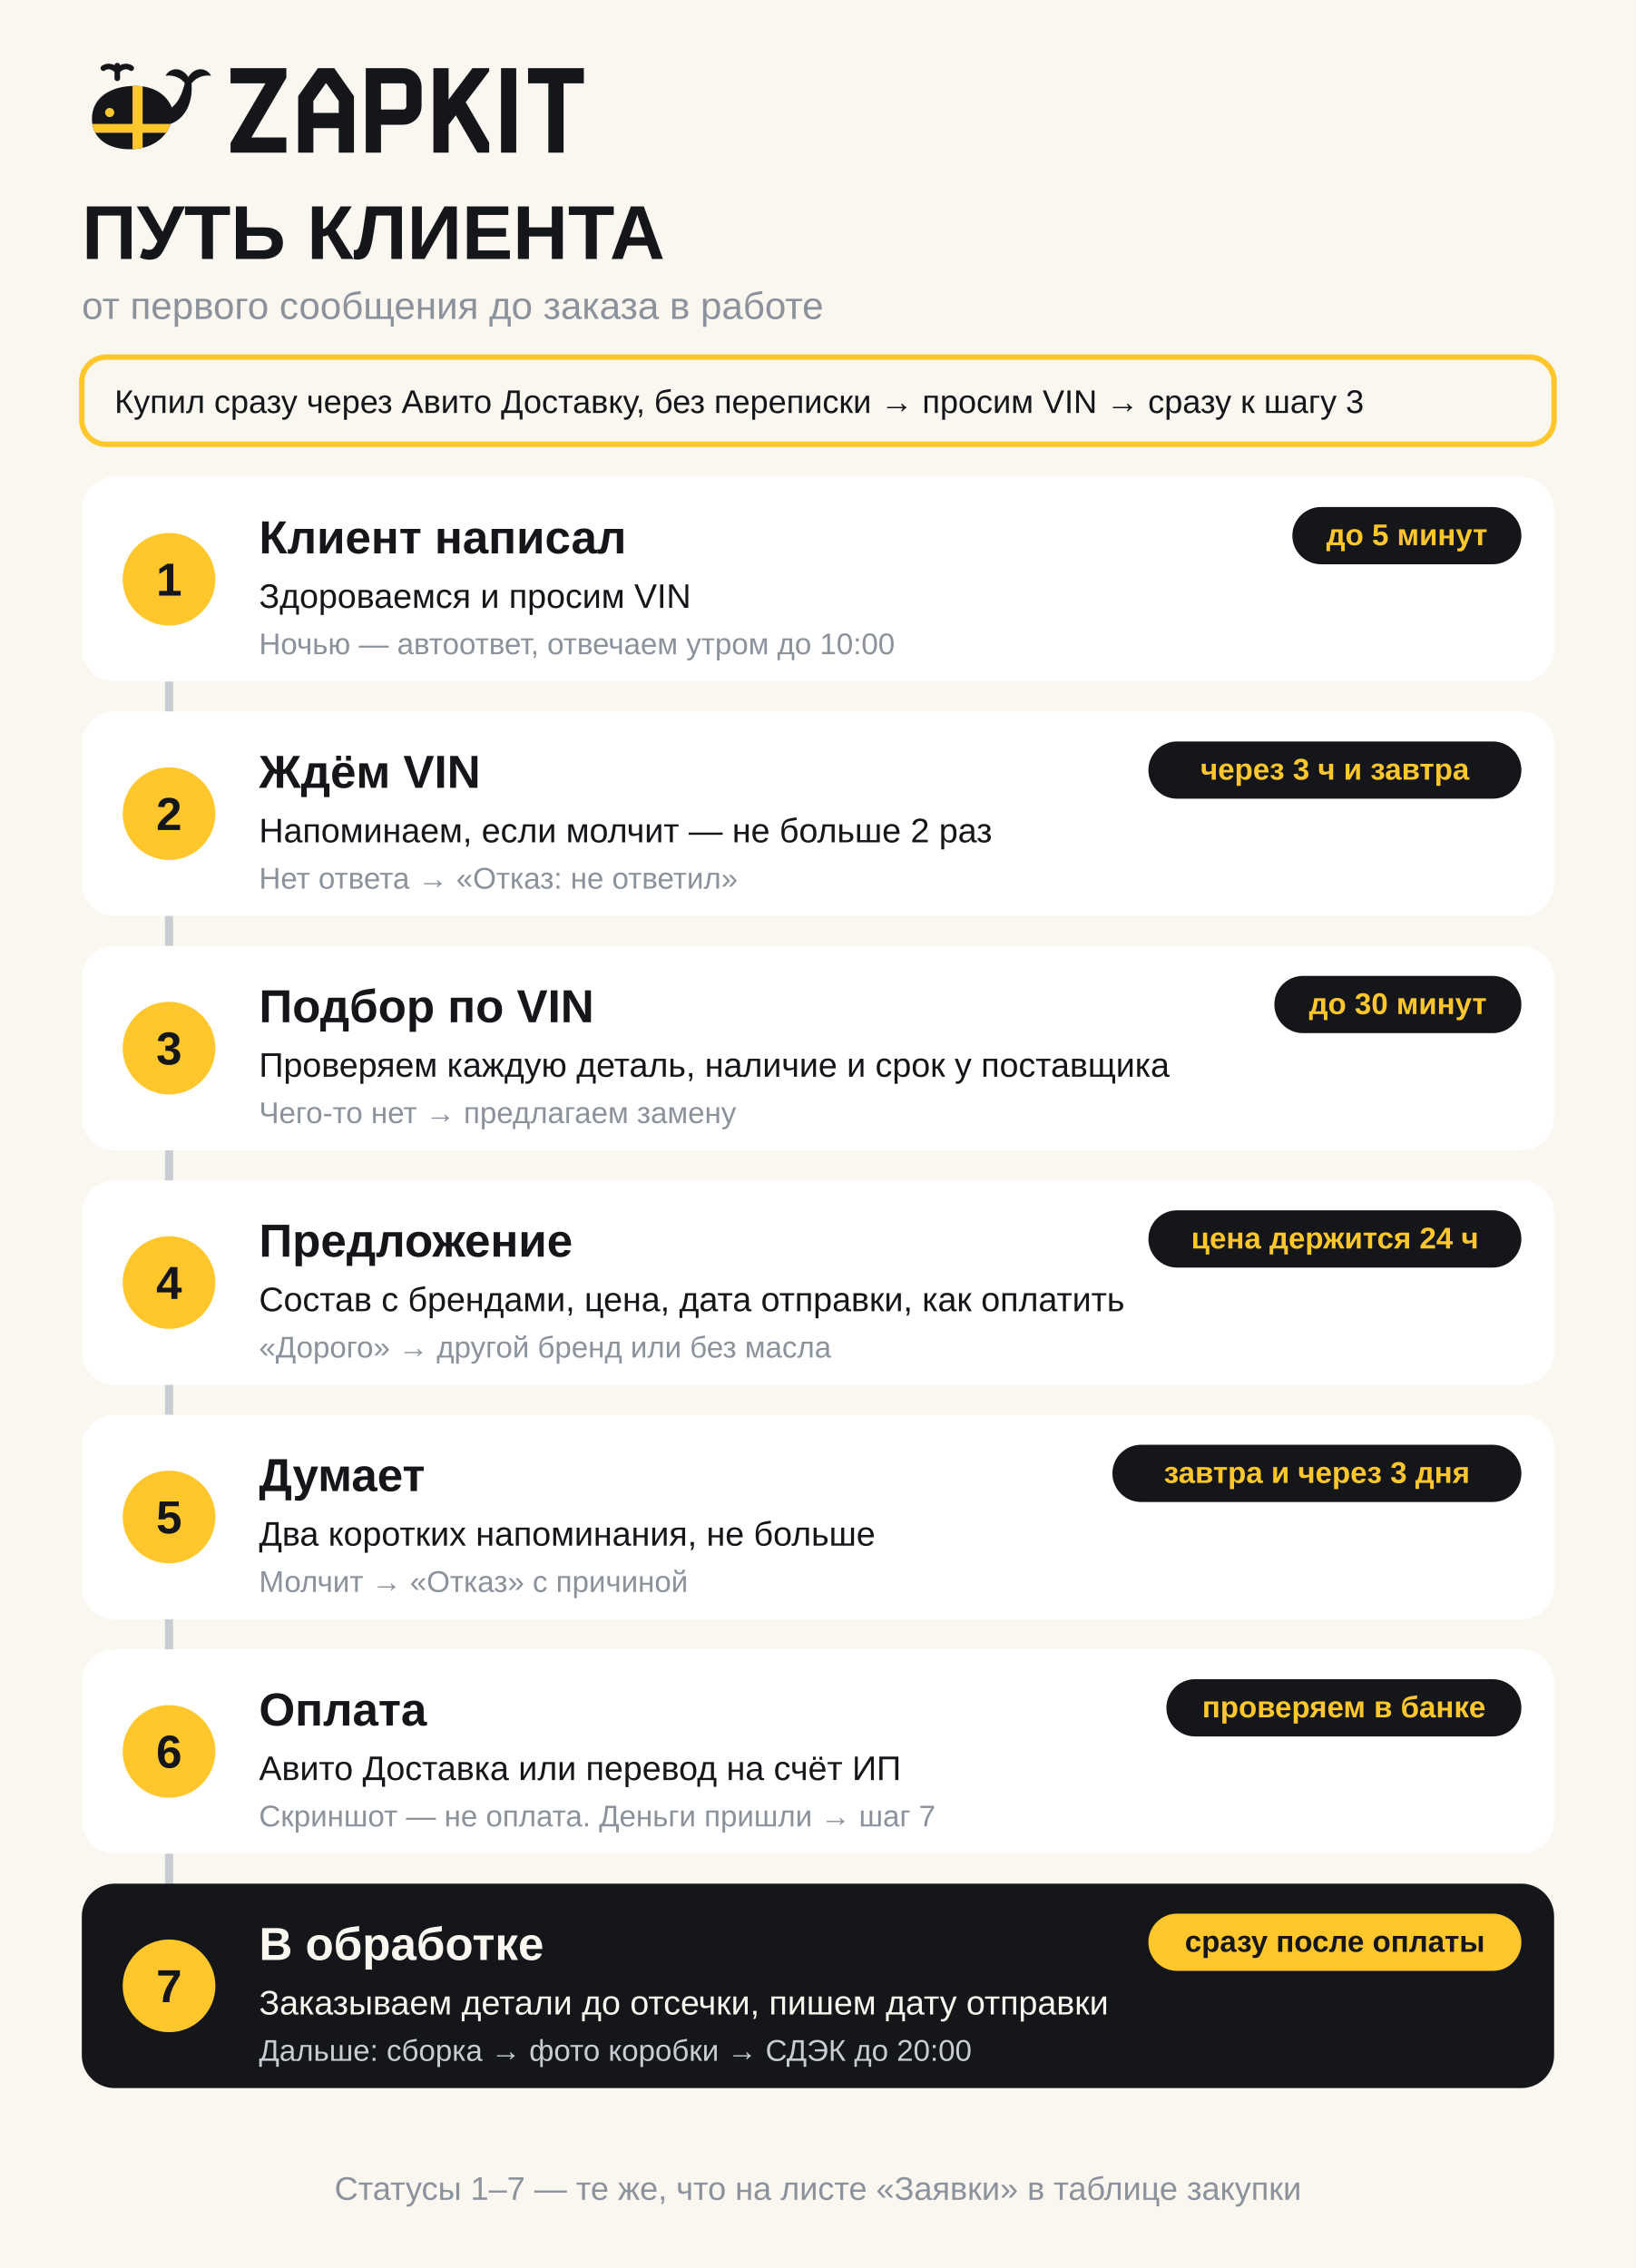
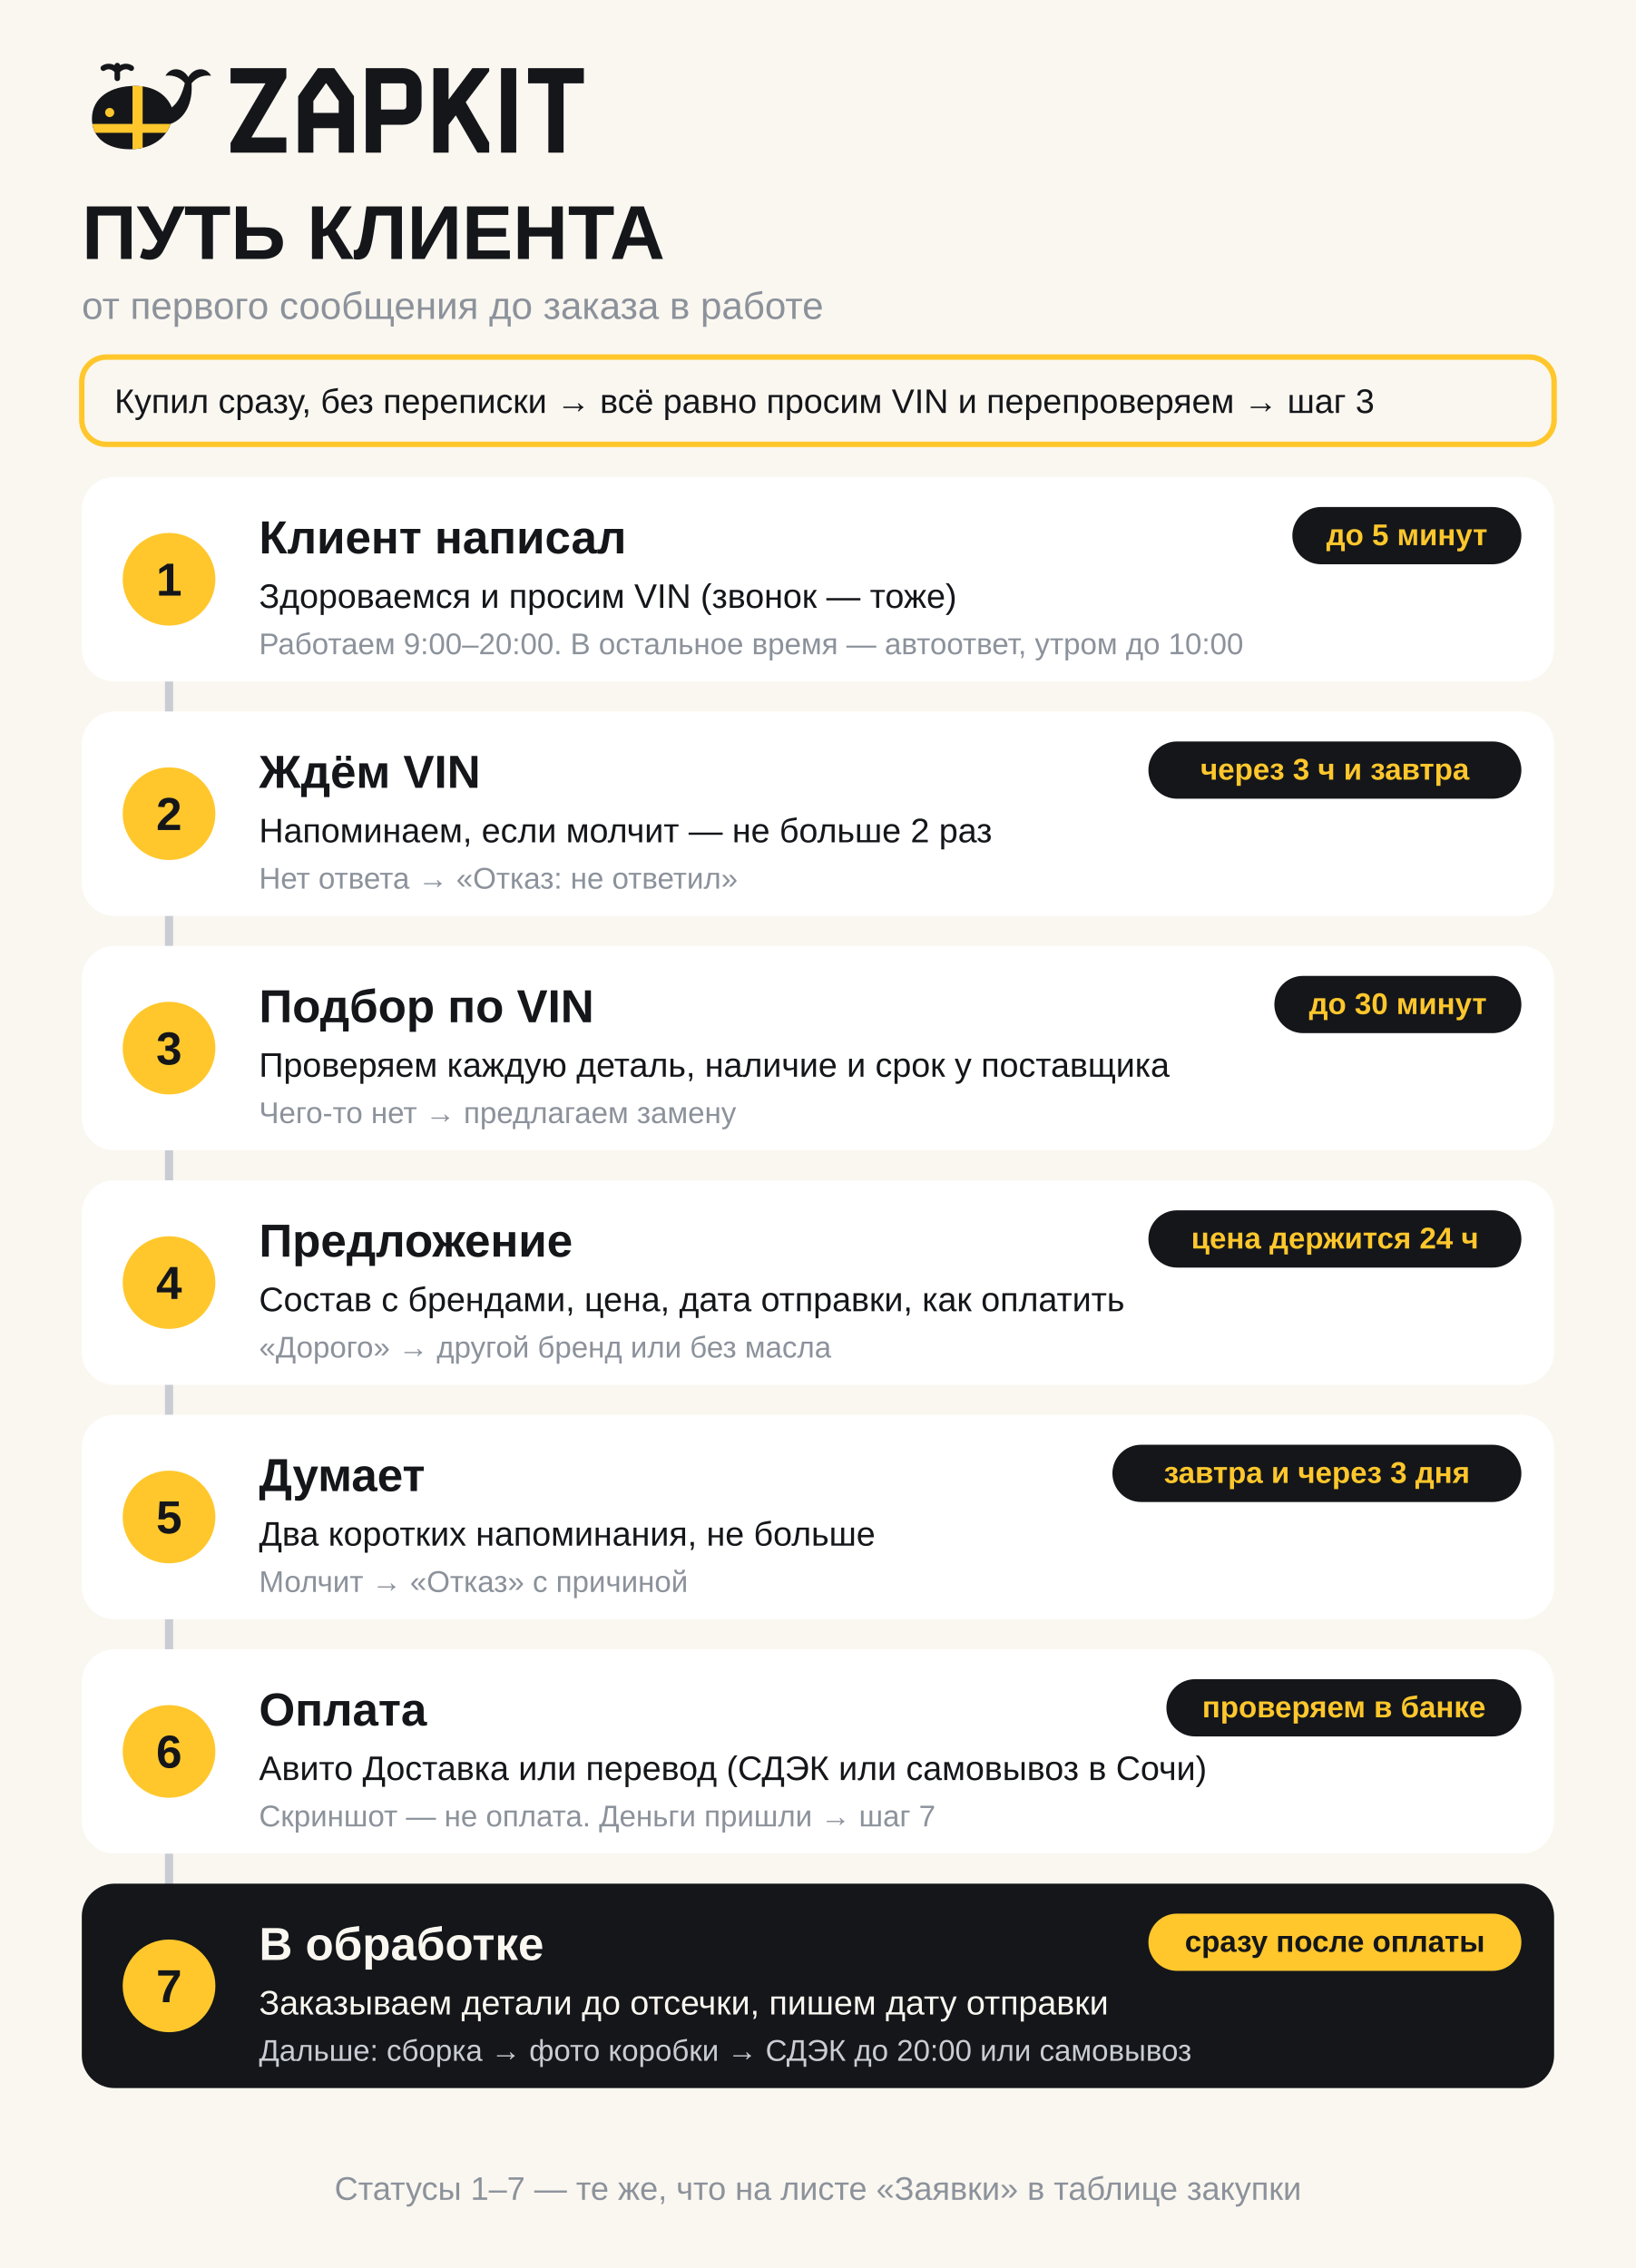
<svg xmlns="http://www.w3.org/2000/svg" viewBox="0 0 1200 1664" width="1200" height="1664" role="img" aria-label="ZAPKIT — путь клиента до заказа в работе">
  <rect width="1200" height="1664" fill="#FAF7F0" />
  <g transform="translate(60 50) scale(0.62)">
    <g transform="translate(0 -30) scale(1.5)">
      <defs>
        <clipPath id="wb-pl">
          <path d="M8,60 C8,43 23,34 42,34 C57,34 67,41 71,51 C76,47 79,41 81.5,31 L86.5,31 C88,48 81,60 70,64 C66,76 54,84 38,84 C20,84 8,75 8,60 Z" />
        </clipPath>
      </defs>
      <path fill="#14161A" d="M8,60 C8,43 23,34 42,34 C57,34 67,41 71,51 C76,47 79,41 81.5,31 L86.5,31 C88,48 81,60 70,64 C66,76 54,84 38,84 C20,84 8,75 8,60 Z" />
      <path fill="#14161A" d="M84,36 C80,28 73,25 66,26 C70,19 79,19 84,27 C89,19 98,19 102,26 C95,25 88,28 84,36 Z" />
      <g clip-path="url(#wb-pl)" fill="#FFC72C">
        <rect x="40" y="30" width="8" height="60" />
        <rect x="0" y="64" width="90" height="7" />
      </g>
      <circle cx="22" cy="55" r="3.6" fill="#FFC72C" />
      <path d="M28,28 V18 M28,22 C24,18 20,18 17,20 M28,22 C32,18 36,18 39,20" fill="none" stroke="#14161A" stroke-width="4.4" stroke-linecap="round" />
    </g>
    <g transform="translate(176 0)">
      <defs>
        <clipPath id="c66-pl">
          <rect width="66" height="100" />
        </clipPath>
        <clipPath id="c18-pl">
          <rect width="18" height="100" />
        </clipPath>
      </defs>
      <g transform="translate(0 0)">
        <path clip-path="url(#c66-pl)" d="M0,9 H57 L9,91 H66" fill="none" stroke="#14161A" stroke-width="18" stroke-linejoin="miter" stroke-miterlimit="10" />
      </g>
      <g transform="translate(80 0)">
        <path clip-path="url(#c66-pl)" d="M9,100 V36 L28,9 H38 L57,36 V100 M9,62 H57" fill="none" stroke="#14161A" stroke-width="18" stroke-linejoin="miter" stroke-miterlimit="10" />
      </g>
      <g transform="translate(160 0)">
        <path clip-path="url(#c66-pl)" d="M9,100 V9 H44 A13,13 0 0 1 57,22 V45 A13,13 0 0 1 44,58 H9" fill="none" stroke="#14161A" stroke-width="18" stroke-linejoin="miter" stroke-miterlimit="10" />
      </g>
      <g transform="translate(240 0)">
        <path clip-path="url(#c66-pl)" d="M9,0 V100 M9,64 L62,-6 M30,44 L66,106" fill="none" stroke="#14161A" stroke-width="18" stroke-linejoin="miter" stroke-miterlimit="10" />
      </g>
      <g transform="translate(320 0)">
        <path clip-path="url(#c18-pl)" d="M9,0 V100" fill="none" stroke="#14161A" stroke-width="18" stroke-linejoin="miter" stroke-miterlimit="10" />
      </g>
      <g transform="translate(352 0)">
        <path clip-path="url(#c66-pl)" d="M0,9 H66 M33,9 V100" fill="none" stroke="#14161A" stroke-width="18" stroke-linejoin="miter" stroke-miterlimit="10" />
      </g>
    </g>
  </g>
  <text x="60" y="190" font-family="'Liberation Sans', Arial, Helvetica, sans-serif" font-size="56" font-weight="700" fill="#14161A" text-anchor="start">ПУТЬ КЛИЕНТА</text>
  <text x="60" y="234" font-family="'Liberation Sans', Arial, Helvetica, sans-serif" font-size="28" font-weight="400" fill="#8C929B" text-anchor="start">от первого сообщения до заказа в работе</text>
  <rect x="60" y="262" width="1080" height="64" rx="18" fill="none" stroke="#FFC72C" stroke-width="4" />
-   <text x="84" y="303" font-family="'Liberation Sans', Arial, Helvetica, sans-serif" font-size="24" font-weight="400" fill="#14161A" text-anchor="start">Купил сразу через Авито Доставку, без переписки → просим VIN → сразу к шагу 3</text>
+   <text x="84" y="303" font-family="'Liberation Sans', Arial, Helvetica, sans-serif" font-size="25" font-weight="400" fill="#14161A" text-anchor="start">Купил сразу, без переписки → всё равно просим VIN и перепроверяем → шаг 3</text>
  <line x1="124" y1="425.0" x2="124" y2="1457.0" stroke="#C9CDD3" stroke-width="6" />
  <rect x="60" y="350" width="1080" height="150" rx="24" fill="#FFFFFF" />
  <circle cx="124" cy="425.0" r="34" fill="#FFC72C" />
  <text x="124" y="437.0" font-family="'Liberation Sans', Arial, Helvetica, sans-serif" font-size="34" font-weight="700" fill="#14161A" text-anchor="middle">1</text>
  <rect x="948.0" y="372" width="168.0" height="42" rx="21" fill="#14161A" />
  <text x="1032.0" y="400" font-family="'Liberation Sans', Arial, Helvetica, sans-serif" font-size="22" font-weight="700" fill="#FFC72C" text-anchor="middle">до 5 минут</text>
  <text x="190" y="406" font-family="'Liberation Sans', Arial, Helvetica, sans-serif" font-size="34" font-weight="700" fill="#14161A" text-anchor="start">Клиент написал</text>
-   <text x="190" y="446" font-family="'Liberation Sans', Arial, Helvetica, sans-serif" font-size="25" font-weight="400" fill="#14161A" text-anchor="start">Здороваемся и просим VIN</text>
-   <text x="190" y="480" font-family="'Liberation Sans', Arial, Helvetica, sans-serif" font-size="22" font-weight="400" fill="#8C929B" text-anchor="start">Ночью — автоответ, отвечаем утром до 10:00</text>
+   <text x="190" y="446" font-family="'Liberation Sans', Arial, Helvetica, sans-serif" font-size="25" font-weight="400" fill="#14161A" text-anchor="start">Здороваемся и просим VIN (звонок — тоже)</text>
+   <text x="190" y="480" font-family="'Liberation Sans', Arial, Helvetica, sans-serif" font-size="22" font-weight="400" fill="#8C929B" text-anchor="start">Работаем 9:00–20:00. В остальное время — автоответ, утром до 10:00</text>
  <rect x="60" y="522" width="1080" height="150" rx="24" fill="#FFFFFF" />
  <circle cx="124" cy="597.0" r="34" fill="#FFC72C" />
  <text x="124" y="609.0" font-family="'Liberation Sans', Arial, Helvetica, sans-serif" font-size="34" font-weight="700" fill="#14161A" text-anchor="middle">2</text>
  <rect x="842.4" y="544" width="273.6" height="42" rx="21" fill="#14161A" />
  <text x="979.2" y="572" font-family="'Liberation Sans', Arial, Helvetica, sans-serif" font-size="22" font-weight="700" fill="#FFC72C" text-anchor="middle">через 3 ч и завтра</text>
  <text x="190" y="578" font-family="'Liberation Sans', Arial, Helvetica, sans-serif" font-size="34" font-weight="700" fill="#14161A" text-anchor="start">Ждём VIN</text>
  <text x="190" y="618" font-family="'Liberation Sans', Arial, Helvetica, sans-serif" font-size="25" font-weight="400" fill="#14161A" text-anchor="start">Напоминаем, если молчит — не больше 2 раз</text>
  <text x="190" y="652" font-family="'Liberation Sans', Arial, Helvetica, sans-serif" font-size="22" font-weight="400" fill="#8C929B" text-anchor="start">Нет ответа → «Отказ: не ответил»</text>
  <rect x="60" y="694" width="1080" height="150" rx="24" fill="#FFFFFF" />
  <circle cx="124" cy="769.0" r="34" fill="#FFC72C" />
  <text x="124" y="781.0" font-family="'Liberation Sans', Arial, Helvetica, sans-serif" font-size="34" font-weight="700" fill="#14161A" text-anchor="middle">3</text>
  <rect x="934.8" y="716" width="181.2" height="42" rx="21" fill="#14161A" />
  <text x="1025.4" y="744" font-family="'Liberation Sans', Arial, Helvetica, sans-serif" font-size="22" font-weight="700" fill="#FFC72C" text-anchor="middle">до 30 минут</text>
  <text x="190" y="750" font-family="'Liberation Sans', Arial, Helvetica, sans-serif" font-size="34" font-weight="700" fill="#14161A" text-anchor="start">Подбор по VIN</text>
  <text x="190" y="790" font-family="'Liberation Sans', Arial, Helvetica, sans-serif" font-size="25" font-weight="400" fill="#14161A" text-anchor="start">Проверяем каждую деталь, наличие и срок у поставщика</text>
  <text x="190" y="824" font-family="'Liberation Sans', Arial, Helvetica, sans-serif" font-size="22" font-weight="400" fill="#8C929B" text-anchor="start">Чего-то нет → предлагаем замену</text>
  <rect x="60" y="866" width="1080" height="150" rx="24" fill="#FFFFFF" />
  <circle cx="124" cy="941.0" r="34" fill="#FFC72C" />
  <text x="124" y="953.0" font-family="'Liberation Sans', Arial, Helvetica, sans-serif" font-size="34" font-weight="700" fill="#14161A" text-anchor="middle">4</text>
  <rect x="842.4" y="888" width="273.6" height="42" rx="21" fill="#14161A" />
  <text x="979.2" y="916" font-family="'Liberation Sans', Arial, Helvetica, sans-serif" font-size="22" font-weight="700" fill="#FFC72C" text-anchor="middle">цена держится 24 ч</text>
  <text x="190" y="922" font-family="'Liberation Sans', Arial, Helvetica, sans-serif" font-size="34" font-weight="700" fill="#14161A" text-anchor="start">Предложение</text>
  <text x="190" y="962" font-family="'Liberation Sans', Arial, Helvetica, sans-serif" font-size="25" font-weight="400" fill="#14161A" text-anchor="start">Состав с брендами, цена, дата отправки, как оплатить</text>
  <text x="190" y="996" font-family="'Liberation Sans', Arial, Helvetica, sans-serif" font-size="22" font-weight="400" fill="#8C929B" text-anchor="start">«Дорого» → другой бренд или без масла</text>
  <rect x="60" y="1038" width="1080" height="150" rx="24" fill="#FFFFFF" />
  <circle cx="124" cy="1113.0" r="34" fill="#FFC72C" />
  <text x="124" y="1125.0" font-family="'Liberation Sans', Arial, Helvetica, sans-serif" font-size="34" font-weight="700" fill="#14161A" text-anchor="middle">5</text>
  <rect x="816.0" y="1060" width="300.0" height="42" rx="21" fill="#14161A" />
  <text x="966.0" y="1088" font-family="'Liberation Sans', Arial, Helvetica, sans-serif" font-size="22" font-weight="700" fill="#FFC72C" text-anchor="middle">завтра и через 3 дня</text>
  <text x="190" y="1094" font-family="'Liberation Sans', Arial, Helvetica, sans-serif" font-size="34" font-weight="700" fill="#14161A" text-anchor="start">Думает</text>
  <text x="190" y="1134" font-family="'Liberation Sans', Arial, Helvetica, sans-serif" font-size="25" font-weight="400" fill="#14161A" text-anchor="start">Два коротких напоминания, не больше</text>
  <text x="190" y="1168" font-family="'Liberation Sans', Arial, Helvetica, sans-serif" font-size="22" font-weight="400" fill="#8C929B" text-anchor="start">Молчит → «Отказ» с причиной</text>
  <rect x="60" y="1210" width="1080" height="150" rx="24" fill="#FFFFFF" />
  <circle cx="124" cy="1285.0" r="34" fill="#FFC72C" />
  <text x="124" y="1297.0" font-family="'Liberation Sans', Arial, Helvetica, sans-serif" font-size="34" font-weight="700" fill="#14161A" text-anchor="middle">6</text>
  <rect x="855.6" y="1232" width="260.4" height="42" rx="21" fill="#14161A" />
  <text x="985.8" y="1260" font-family="'Liberation Sans', Arial, Helvetica, sans-serif" font-size="22" font-weight="700" fill="#FFC72C" text-anchor="middle">проверяем в банке</text>
  <text x="190" y="1266" font-family="'Liberation Sans', Arial, Helvetica, sans-serif" font-size="34" font-weight="700" fill="#14161A" text-anchor="start">Оплата</text>
-   <text x="190" y="1306" font-family="'Liberation Sans', Arial, Helvetica, sans-serif" font-size="25" font-weight="400" fill="#14161A" text-anchor="start">Авито Доставка или перевод на счёт ИП</text>
+   <text x="190" y="1306" font-family="'Liberation Sans', Arial, Helvetica, sans-serif" font-size="25" font-weight="400" fill="#14161A" text-anchor="start">Авито Доставка или перевод (СДЭК или самовывоз в Сочи)</text>
  <text x="190" y="1340" font-family="'Liberation Sans', Arial, Helvetica, sans-serif" font-size="22" font-weight="400" fill="#8C929B" text-anchor="start">Скриншот — не оплата. Деньги пришли → шаг 7</text>
  <rect x="60" y="1382" width="1080" height="150" rx="24" fill="#14161A" />
  <circle cx="124" cy="1457.0" r="34" fill="#FFC72C" />
  <text x="124" y="1469.0" font-family="'Liberation Sans', Arial, Helvetica, sans-serif" font-size="34" font-weight="700" fill="#14161A" text-anchor="middle">7</text>
  <rect x="842.4" y="1404" width="273.6" height="42" rx="21" fill="#FFC72C" />
  <text x="979.2" y="1432" font-family="'Liberation Sans', Arial, Helvetica, sans-serif" font-size="22" font-weight="700" fill="#14161A" text-anchor="middle">сразу после оплаты</text>
  <text x="190" y="1438" font-family="'Liberation Sans', Arial, Helvetica, sans-serif" font-size="34" font-weight="700" fill="#FAF7F0" text-anchor="start">В обработке</text>
  <text x="190" y="1478" font-family="'Liberation Sans', Arial, Helvetica, sans-serif" font-size="25" font-weight="400" fill="#FAF7F0" text-anchor="start">Заказываем детали до отсечки, пишем дату отправки</text>
-   <text x="190" y="1512" font-family="'Liberation Sans', Arial, Helvetica, sans-serif" font-size="22" font-weight="400" fill="#C9CDD3" text-anchor="start">Дальше: сборка → фото коробки → СДЭК до 20:00</text>
+   <text x="190" y="1512" font-family="'Liberation Sans', Arial, Helvetica, sans-serif" font-size="22" font-weight="400" fill="#C9CDD3" text-anchor="start">Дальше: сборка → фото коробки → СДЭК до 20:00 или самовывоз</text>
  <text x="600.0" y="1614" font-family="'Liberation Sans', Arial, Helvetica, sans-serif" font-size="24" font-weight="400" fill="#8C929B" text-anchor="middle">Статусы 1–7 — те же, что на листе «Заявки» в таблице закупки</text>
</svg>
